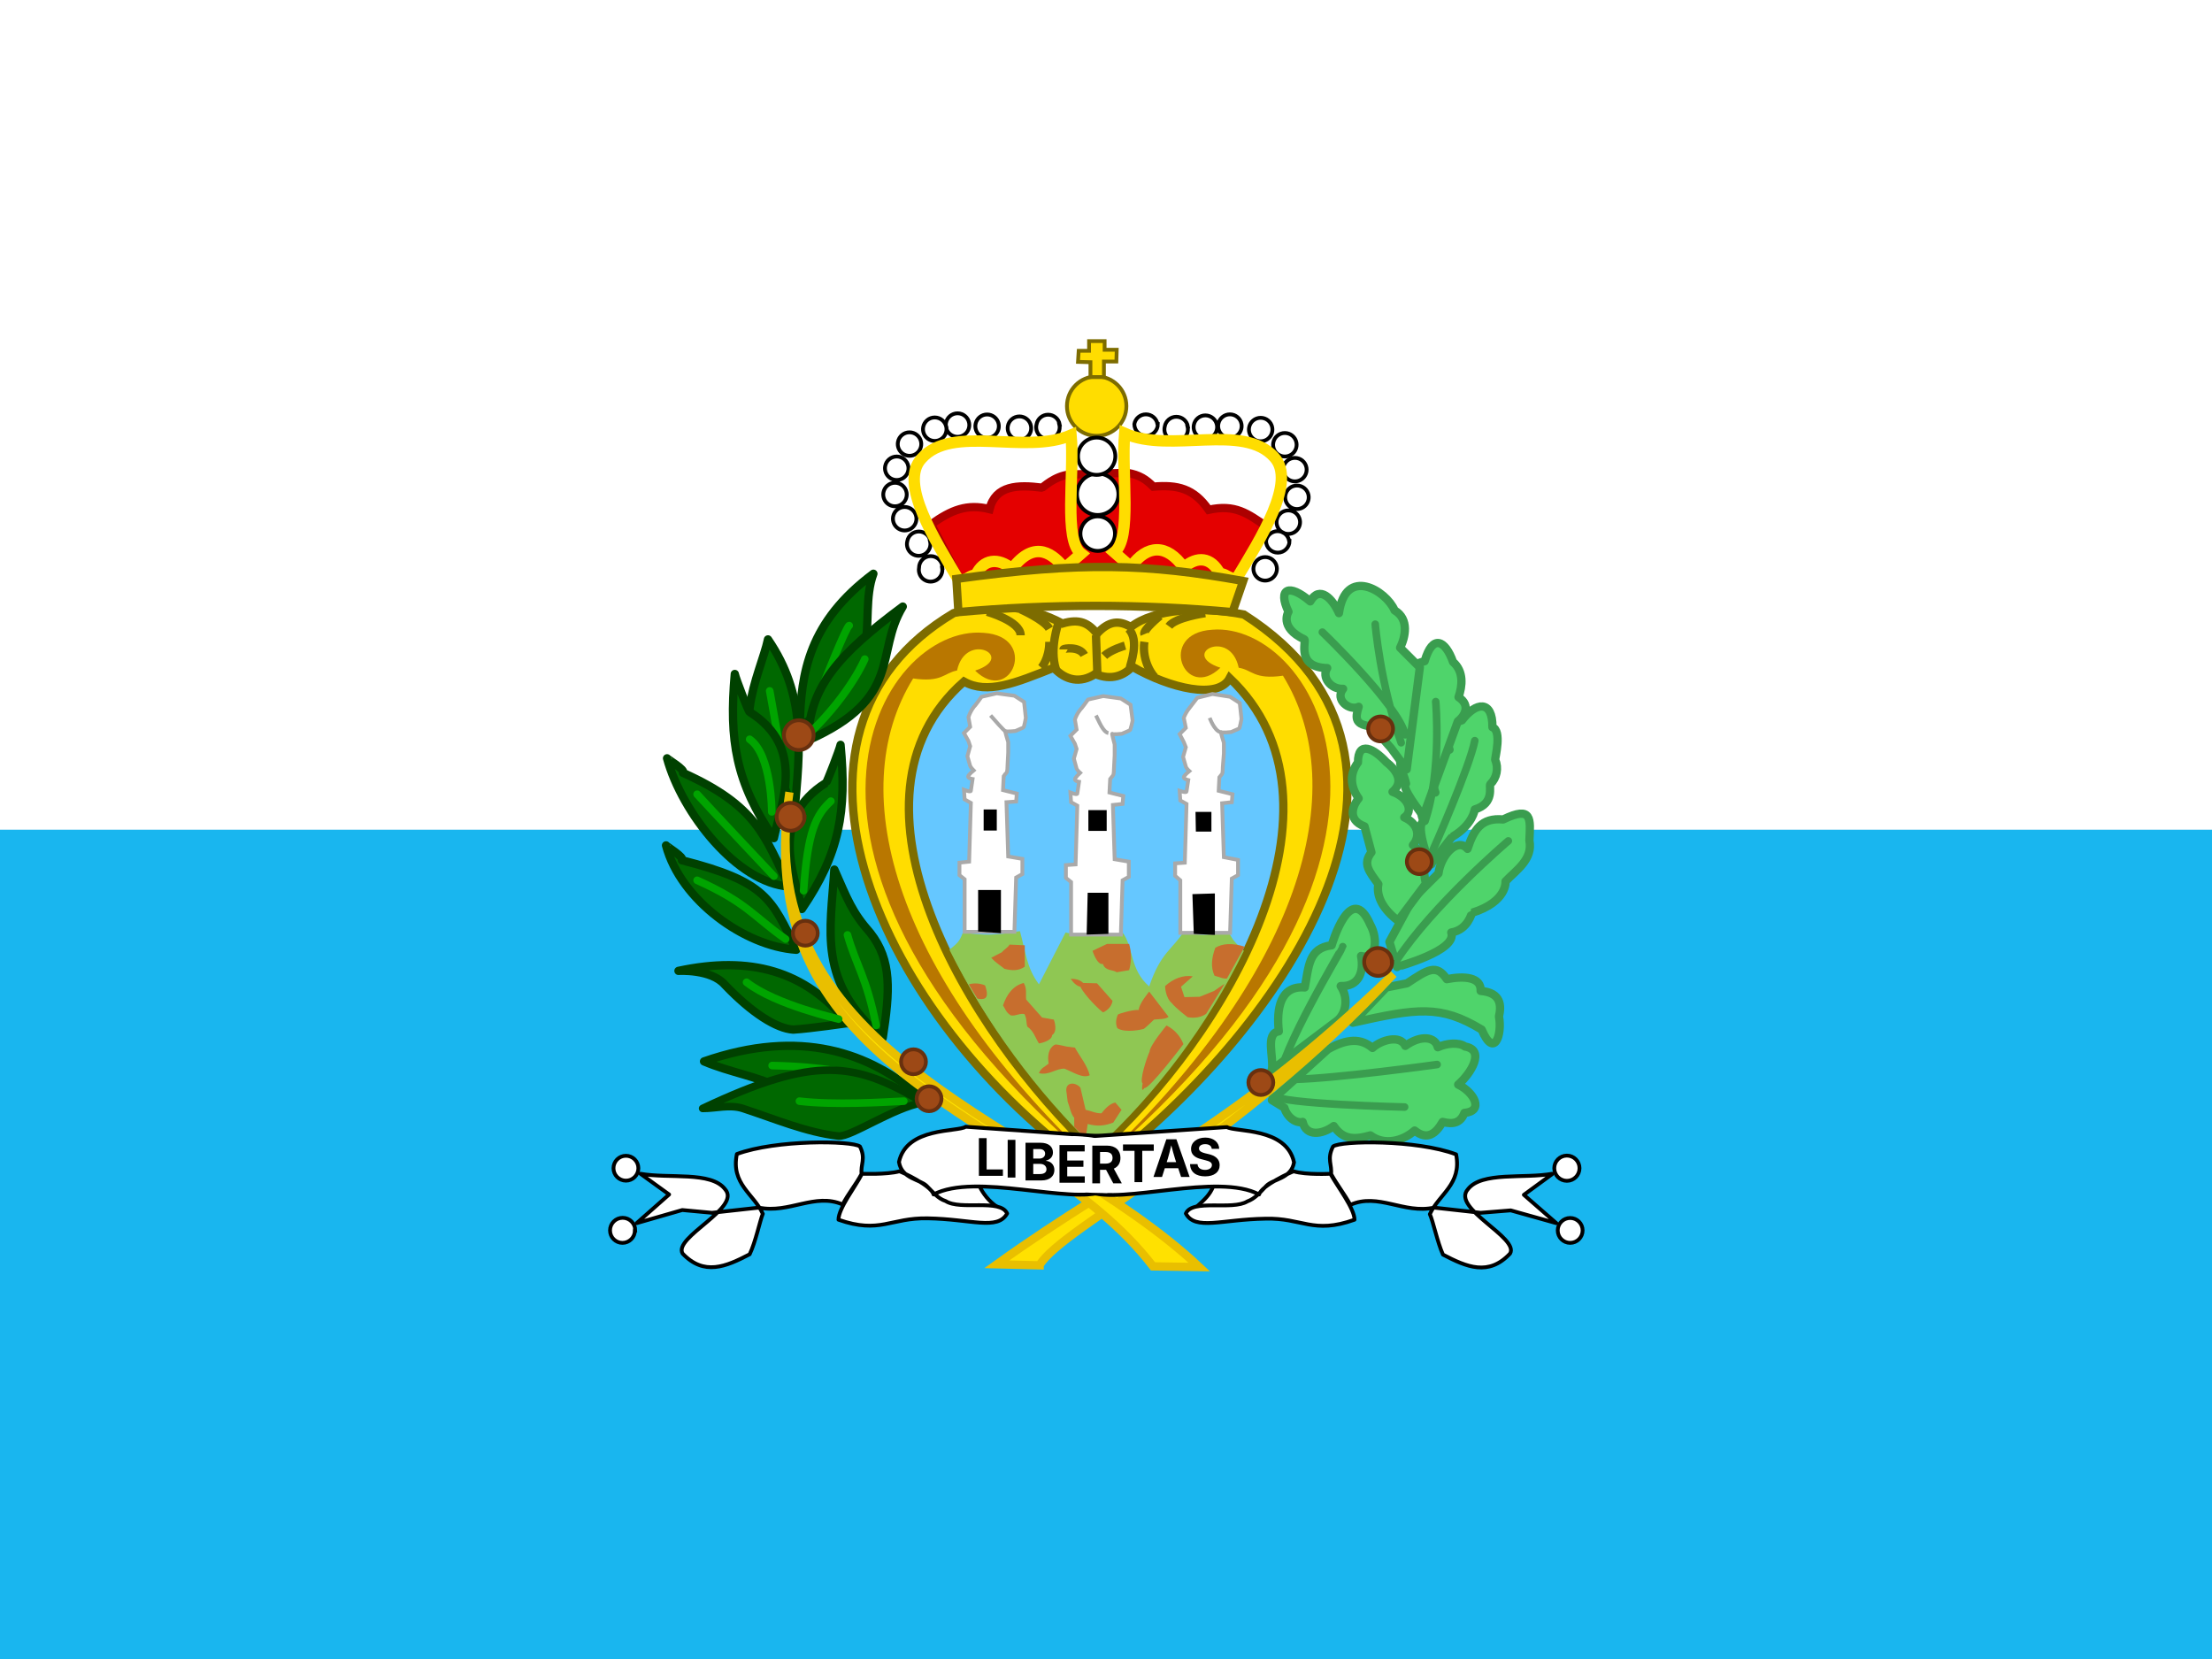
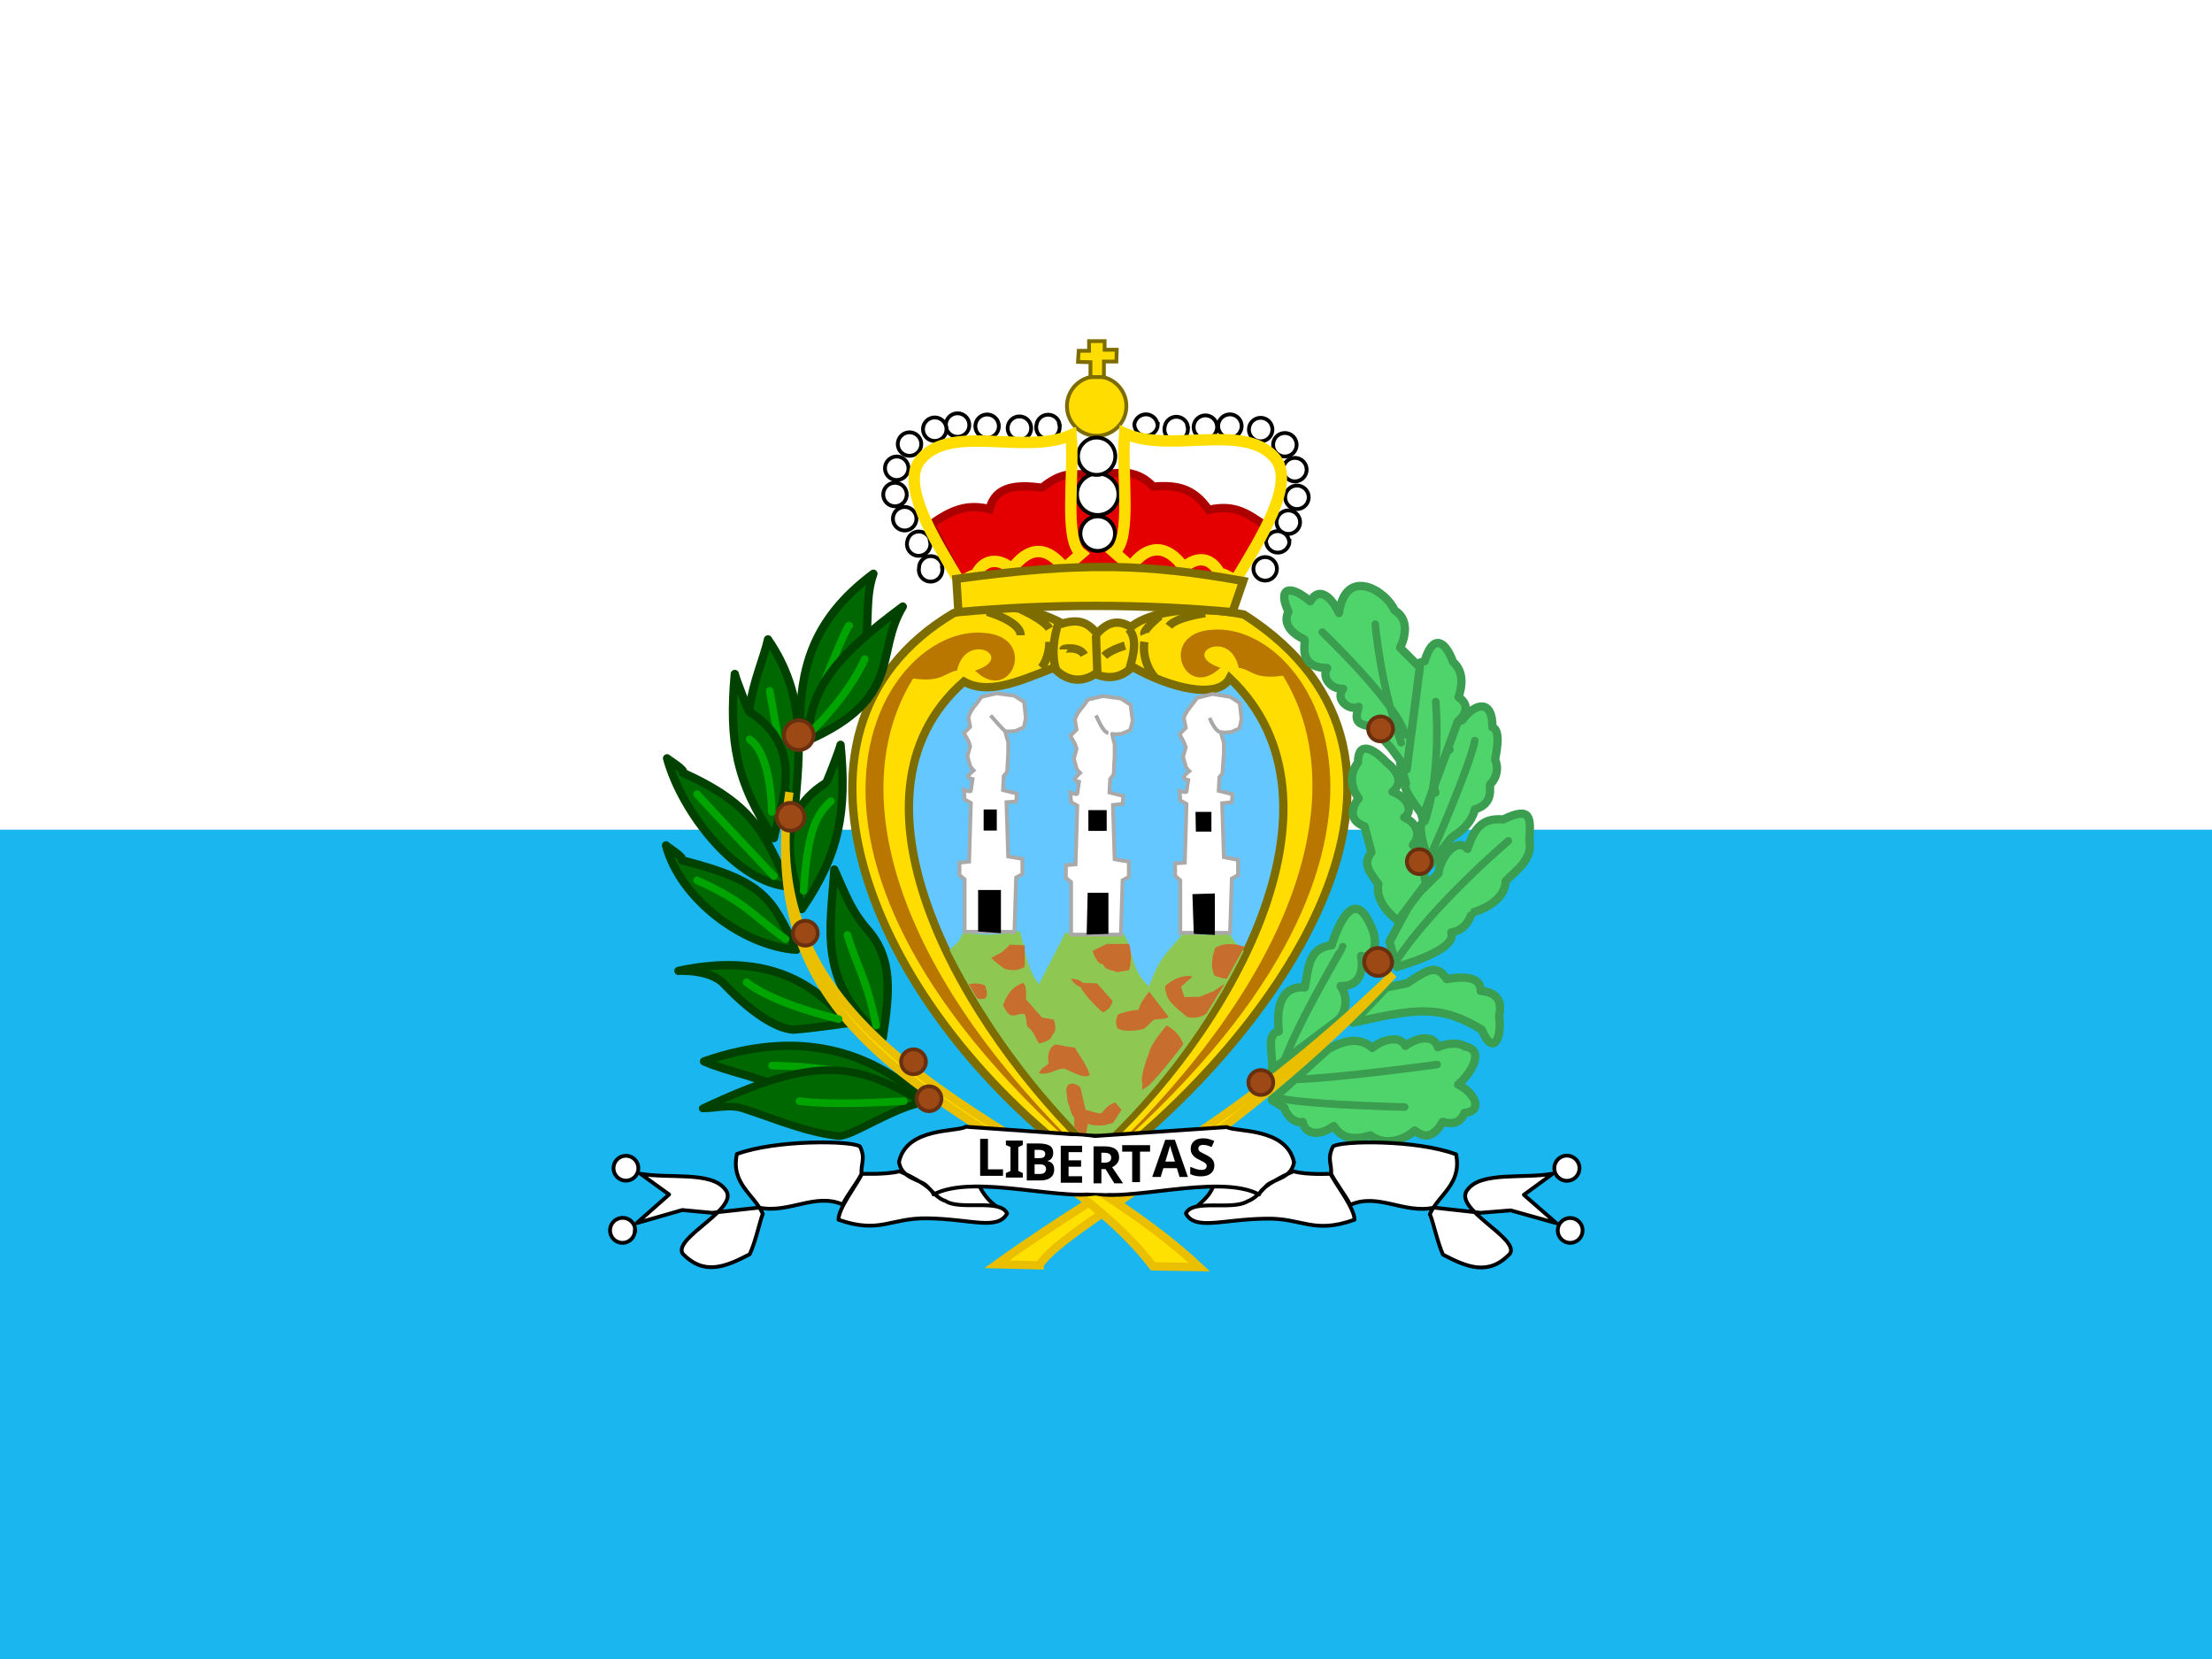
<svg xmlns="http://www.w3.org/2000/svg" id="flag-icon-css-sm" width="640" height="480">
  <g fill-rule="evenodd" stroke-width="1pt">
    <path fill="#19b6ef" d="M0 240h640v240H0z" />
    <path fill="#fff" d="M0 0h640v240H0z" />
  </g>
  <path fill="#fd0" fill-rule="evenodd" stroke="#7d6c00" stroke-width="2.4" d="M317 339.2C369.6 300 426 220 359.9 177.8c-12.3-2.4-26-1.7-32.7 3.6-3.5-2-6.3-1.8-9.8 1.9-2.5-3-5-4.4-10-2.9a40.8 40.8 0 0 0-31.5-3C218 211.8 253.4 294 317 339.1z" />
  <g stroke="#3a9d4f">
    <path fill="#4fd46b" fill-rule="evenodd" stroke-linejoin="round" stroke-width="2.4" d="M414 250.1s6-8 6.2-8c5.9-3.4 6.5-7.9 6.5-7.9 5.9-1.8 4-6.7 4.5-7.3a6.4 6.4 0 0 0 1.4-7.1c0-.8 2-8.4-.8-9.4.1-8-4.8-7.3-8.8-2-4.2 1.2-5.1 4.7-3.6 8.5-5.5 0-5.7 8-4.1 12.4-7.3-.2-3.3 8-3.5 8.4-2.4 1.2 1.9 12.8 2.3 12.4zM368 318.3l3.6 2.2c.8 2.8 3.4 4.6 5.3 4.1 1 4.3 5.6 3.7 9 1.2 2.7 4 6 4 10.6 2.7 4 3 9.3 1.7 12.8-1.4 3.7 3 6.2.8 8.1-2.5 3 .8 5.2.3 6.3-2.6 5.7-.5 2.9-5.9-1.8-8.2 3.7-3.2 7.9-10 2-11-1.8-1.3-5.3-1-7.9.2-.7-3-4.8-3.7-9.4-.4-1.5-3.3-7-1.7-9.5.6-3.3-2.8-7.2-2.8-12.9.4L368 318.3zm0-8.7c.6-3.8-2-10.6 2-11.2-.7-6.3.3-13.3 7.5-12.7 1.2-5.9 1-11.4 7.8-12.2 0 0 5.5-19.1 11.2-5.9 2.2 3.9 1.8 10.2-2.7 9 .9 4.7-.7 8.9-5.9 8.7 2.3 3.4 1.6 7.9-1 10l-19 14.3zm33.1-23.9l6-1.2c6-4 8.5-5.7 11.5-1.2 5.1-1 10-.6 9.8 3.4 6 .5 6 4.3 5.3 7.4 1 5.3-1.4 12.3-5 3.8-11.9-7.2-18.6-6.2-37.3-2l9.7-10.2zm3.1-5.9c.2-.2 17.5-4.7 15.7-10 4.9-.8 5.9-5.7 6-5.7 10.3-3.2 9.7-9.1 9.7-9.1 2.9-3.1 8-6.3 6.9-11.8.3-6.3.9-10.2-7.6-6.1-6.3-.6-8.5 3-10.3 8.5-3-3.5-7.8 2.1-8.4 7.1 0 0-7.7 7.6-7.7 7.8l-6.5 12 2.2 7.3z" />
    <path fill="#4fd46b" fill-rule="evenodd" stroke-linejoin="round" stroke-width="2.4" d="M404.5 266.4c-4.1-3.1-6.4-6.9-5.7-10.6-2.7-3.7-4.6-5.9-2-9.2l-2-7.5c-5.4-2-3.1-6.5-1.7-8.1-2.5-3.5-2.6-7.2-.2-10.4 0-6.5 4.6-4 8.3 0 0 0 6.4 4.5 1.7 8.5 4.7 1.7 6 5.7 3.4 7.4 4.1 1.8 4.7 5.5 2.5 8 4.1 3.2 2.6 7.4 3.8 11.1l-8.1 10.8z" />
    <path fill="#4fd46b" fill-rule="evenodd" stroke-linejoin="round" stroke-width="2.4" d="M411.8 236c-.2-.1-6.9-8.7-5-9.3-.5-2.6-2.5-5.5-1.3-8.1-3.3-3.4-3.4-7.3-.8-10.4-2.2-3-1.2-7.1 1.8-9.8-1-5 2.6-6.2 5.7-7.1 2.3-8 6-6 8.2.2 3.2 2.8 2.7 7 1.6 10.2 3.8 2.5 1.5 5.7-.2 7l-10 27.4z" />
    <path fill="#4fd46b" fill-rule="evenodd" stroke-linejoin="round" stroke-width="2.4" d="M410.8 193.1l-5.7-5.7c1.5-3 2.7-8.3-1.6-10.8-2.4-5.7-14.2-12.9-16.1.8-1.8-4.1-5.6-8.2-8.3-3.4-6.2-5.3-9.5-3.7-6.3 3 0 0-2.9 4.5 4.6 8 .6.6-2.4 8.1 6.6 8.3-1.7 2.6 1 6.2 4.6 6-2.5 3.1 1.8 6.5 4.5 5.2-1.1 3.5-1 5.2 3.9 5.7l5.5 6.3 4.5 6.1 3.8-29.5z" />
    <path fill="none" stroke-linecap="round" stroke-width="2.2" d="M414.3 246.5c.3-.3 11-24.8 12.4-32.2M415.4 203s1.8 20-3.1 34.6m-29.7-54.7s21.9 21 24 29.7m-8.7-32s1.4 17.3 7.5 34.3m31 28.4S414.6 261.8 404 278m11.8 30s-28.8 4-41.4 4.3m32 8s-35.8-.8-38.4-3.4m20.5-43c0 .4-18.2 30.3-18.8 40" />
  </g>
  <path fill="#65c7ff" fill-rule="evenodd" stroke="#7d6c00" stroke-width="2.4" d="M316.9 333.4c-37.8-35.6-76.5-102.4-38-136.2 6.8 3.8 14.9.4 26-4 3.4 3.7 7.7 4.6 12 1.8 4.8 2 8.3.4 10.7-2.1 11 6.3 24.9 9.6 28.2 3.3 37.8 36-.6 103.2-39 137.3z" />
  <path fill="#8fc753" fill-rule="evenodd" d="M317 332.4a212.8 212.8 0 0 1-42.3-57.6c2-1.7 2.9-2.2 3.9-5 5.8.8 8.9 1 16.5-.4 1.6 5.8 1.9 10.6 5.5 15.4l7.7-15a33.6 33.6 0 0 0 16.5 0c3.2 4.2 2 10.7 7.7 15.6 3.4-10 6.7-10.6 10.1-16 5 1.8 8.2 1 12.3-.3 2 2.5 1 2.4 5 6a193.7 193.7 0 0 1-42.8 57.3z" />
  <path fill="#fff" fill-rule="evenodd" stroke="#000" stroke-width="1.1" d="M272.6 164.3a3.4 3.4 0 1 1-6.7 0 3.4 3.4 0 0 1 6.8 0zm-3.5-7.7a3.4 3.4 0 1 1-6.6 0 3.4 3.4 0 0 1 6.7 0zm-4-7.1a3.4 3.4 0 1 1-6.7 0 3.4 3.4 0 0 1 6.7 0zm-2.8-7a3.4 3.4 0 1 1-6.7 0 3.4 3.4 0 0 1 6.7 0zm.5-7.6a3.4 3.4 0 1 1-6.7 0 3.4 3.4 0 0 1 6.7 0zm17.6-12.5a3.4 3.4 0 1 1-6.7 0 3.4 3.4 0 0 1 6.7 0z" />
  <path fill="#fff" fill-rule="evenodd" stroke="#000" stroke-width="1.1" d="M273.8 123.6a3.4 3.4 0 1 1-6.7 0 3.4 3.4 0 0 1 6.7 0zm-7.3 4.3a3.4 3.4 0 1 1-6.7 0 3.4 3.4 0 0 1 6.7 0zm22.4-5.4a3.4 3.4 0 1 1-6.6 0 3.4 3.4 0 0 1 6.6 0zm9.4.8a3.4 3.4 0 1 1-6.7 0 3.4 3.4 0 0 1 6.7 0zm8.2-.5a3.4 3.4 0 1 1-6.6 0 3.4 3.4 0 0 1 6.7 0z" />
  <path fill="#fd0" fill-rule="evenodd" stroke="#7d6c00" stroke-width="1.1" d="M325.9 117.5a8.6 8.6 0 1 1-17.2 0 8.6 8.6 0 0 1 17.2 0z" />
  <path fill="#fff" fill-rule="evenodd" stroke="#000" stroke-width="1.1" d="M335 122.7a3.4 3.4 0 1 1-6.8 0 3.4 3.4 0 0 1 6.7 0zm8.6.7a3.4 3.4 0 1 1-6.6 0 3.4 3.4 0 0 1 6.7 0zm8.5-.4a3.4 3.4 0 1 1-6.7 0 3.4 3.4 0 0 1 6.7 0zm7.1-.3a3.4 3.4 0 1 1-6.7 0 3.4 3.4 0 0 1 6.7 0zm8.9 1a3.4 3.4 0 1 1-6.7 0 3.4 3.4 0 0 1 6.7 0zm7 4.4a3.4 3.4 0 1 1-6.7 0 3.4 3.4 0 0 1 6.7 0z" />
  <path fill="#e40000" fill-rule="evenodd" stroke="#ac0000" stroke-width="2.4" d="M269.4 151.7l8.6 16.5h79.2l9.2-15.9c-5.4-3.7-9-6.5-16.7-4.8-4.3-6.2-9-7.3-16-6.7-2.1-2.1-4-3.4-7.6-4l-16.6.5c-4.4.4-7.8 3.8-8 3.8-7-.9-13.5-.7-15.2 6.2-6.5-1.6-11 .2-16.9 4.4z" />
  <path fill="#fff" fill-rule="evenodd" stroke="#000" stroke-width="1.1" d="M378 135.3a3.4 3.4 0 1 1-6.7 0 3.4 3.4 0 0 1 6.7 0zm.6 8a3.4 3.4 0 1 1-6.7 0 3.4 3.4 0 0 1 6.7 0zm-2.5 7.2a3.4 3.4 0 1 1-6.7 0 3.4 3.4 0 0 1 6.7 0zm-3 6a3.4 3.4 0 1 1-6.8 0 3.4 3.4 0 0 1 6.7 0zm-3.7 7.5a3.4 3.4 0 1 1-6.7 0 3.4 3.4 0 0 1 6.7 0zm-46.8-9.6a5 5 0 1 1-10 0 5 5 0 0 1 10 0z" />
  <path fill="#fff" fill-rule="evenodd" stroke="#000" stroke-width="1.1" d="M323.6 143a6 6 0 1 1-12 0 6 6 0 0 1 12 0z" />
  <path fill="#fff" fill-rule="evenodd" stroke="#000" stroke-width="1.1" d="M322.7 132a5.4 5.4 0 1 1-10.8 0 5.4 5.4 0 0 1 10.8 0z" />
  <path fill="#fd0" fill-rule="evenodd" stroke="#7d6c00" stroke-width="1.1" d="M315.5 109v-4.2l-3.6-.1.2-3.2h3v-2.8h4.5v2.5h3.5l-.1 3.4h-3.6v4.5h-4z" />
  <path fill="none" stroke="#fd0" stroke-width="3.3" d="M277.6 168.2c-7.1-12-17.6-28.4-11-35.5 8.9-10.1 29.9-1 43.3-6.8 1 11.4-2.2 30.4 2.9 34.3l-4.8 4.2c-3-3.7-8.4-8.8-15.2.2-4-3.4-8.3-2.8-10.4 1.7-2 .3-1.9 1.1-4.8 1.9zm80-.5c7.2-12 17.6-28.3 11.1-35.4-9-10.1-30-1-43.3-6.9-1 11.5 2.2 30.5-3 34.4l4.8 4.2c4.7-6.5 10.4-6.7 15.3.2 3.9-3.4 7.9-3 10.4 1.7 2 .3 1.8 1 4.8 1.8z" />
  <path fill="#fd0" fill-rule="evenodd" stroke="#7d6c00" stroke-width="2.4" d="M277.3 177.1a437 437 0 0 1 79.3 0l3.1-9c-27.7-5-46.8-5.6-83-.6l.6 9.6z" />
  <path fill="#c76e2e" fill-rule="evenodd" d="M314.1 329.4l.6-4.2c2.9.8 5 .5 7.4-.4l2.4-3.7-1.8-2.1c-1.6.3-3 1.8-4 3.1-1.6.1-3-.7-4.6-1l-1.5-6.4c-1.5-1.8-4.7-1.7-4 1.5l.3 2.5c.6 1.5.9 3.6 1.9 4.7v2.6l3.3 3.4zm1.2-18.3c-2 1-4.6-.8-7.3-1.9-2.5-.1-4.4 2-7.4 1.3.6-1.6 1.9-1.9 2.8-2.8-.7-4.1 1.5-5.5 2.1-5.5.6 0 3.1.6 3.1.6l2.4.3c1.5 2.7 3.5 5 4.3 8z" />
  <path fill="#ffe100" fill-rule="evenodd" stroke="#e9bf00" stroke-width="2.4" d="M300.8 366c7-11.4 56.2-34.4 102.4-84.2-47 45.3-76.4 56.4-114.8 84l12.4.3z" />
  <path fill="#9d4916" fill-rule="evenodd" stroke="#68300e" stroke-width="1.1" d="M368.4 313.2a3.6 3.6 0 1 1-7.2 0 3.6 3.6 0 0 1 7.2 0zm34.4-34.9a4 4 0 1 1-8.1 0 4 4 0 0 1 8 0zm11.4-29.6a3.6 3.6 0 1 1-7.1 0 3.6 3.6 0 0 1 7.1 0zM403 210.3a3.6 3.6 0 1 1-7.1 0 3.6 3.6 0 0 1 7.1 0z" />
  <path fill="#fff" fill-rule="evenodd" stroke="#a9a9a9" stroke-width="1.1" d="M279.1 269.6v-15.2l-1.5-1.2v-3.6l2.8-.3.5-17-1.8-1-.2-2.8s2 .8 2 .3l.5-3.4s-1.3-.2-1.3-.7 1.6-1.8 1.6-1.8-.8-.8-1-1.3l-.8-2.8.8-2.9-.5-1.5-1.3-2.3 1.8-1.8-.5-2.8a10 10 0 0 1 1.5-2.9c.3-.2 2.3-3 2.3-3l4.4-1 5.1.7 2.8 1.8.5 4.6s-.5 2.8-.7 2.8l-2.3 1s-2.6.3-2.9 0 .8 3.2.8 3.2v3l-.2 3.9s0 1.8-.3 2-.8 1-.8 1l-.2 4 4 1-.2 2.3-2.8.2.5 15.7 4.1.7v4.4l-1.8 1-.5 15.7h-14.4zm62.4.3v-15.2l-1.5-1.3v-3.6l2.8-.2.5-17-1.8-1-.2-2.8s2 .7 2 .2l.5-3.3s-1.3-.3-1.3-.8 1.6-1.8 1.6-1.8-.8-.7-1-1.3l-.8-2.8.8-2.8-.6-1.5-1.2-2.3 1.8-1.8-.6-2.9a10 10 0 0 1 1.6-2.8l2.3-3 4.4-1.1 5.1.8 2.8 1.8.5 4.6s-.5 2.8-.7 2.8l-2.3 1s-2.6.3-2.9 0 .8 3.1.8 3.1v3.1l-.3 3.9s0 1.7-.2 2l-.8 1-.2 3.9 4 1-.2 2.3-2.8.3.5 15.6 4.1.8v4.4l-1.8 1-.5 15.7h-14.4zm-31.6.5v-15.2l-1.5-1.2v-3.7l2.8-.2.5-17-1.8-1-.2-2.8s2 .8 2 .3l.5-3.4s-1.2-.2-1.2-.7 1.5-1.9 1.5-1.9-.8-.7-1-1.2l-.8-2.9.8-2.8-.5-1.5-1.3-2.3 1.8-1.8-.5-2.9a9 9 0 0 1 1.5-2.8c.3-.2 2.3-3 2.3-3l4.4-1 5.1.7 2.8 1.8.6 4.6s-.6 2.8-.8 2.8l-2.3 1s-2.6.3-2.8 0 .7 3.1.7 3.1v3.1l-.2 3.9s0 1.8-.3 2l-.8 1-.2 3.9 4 1-.2 2.3-2.8.3.5 15.7 4.1.7v4.4l-1.8 1-.5 15.7H310z" />
  <path fill-rule="evenodd" d="M283 269.5v-12h6.6V270l-6.7-.5zm31.4 1l.3-12.2h6v11.9l-6.3.2zm31-.3l-.4-11.5 6.5-.2v12l-6-.3zm-60.8-36h3.8v6.1h-3.8zm30.3.2h5.3v6h-5.3zm31 .5h4.6v5.7H346z" />
  <path fill="none" stroke="#a8a8a8" stroke-width="1.1" d="M286.6 207c4 4.6 4.3 4.6 4.3 4.6m26.2-4.6c.8 1.5 2 4.8 3.6 5.1m29.3-4.4s1.3 3.6 3 4.1" />
  <path fill="#b97700" fill-rule="evenodd" d="M282.2 194c12-3.9-2.8-11.6-5.3 0-3.8.7-4.3 3.5-12.7 2.3-20.4 33-5.3 86.5 54.1 141.8-106.4-90.6-63.2-157.6-33.7-155 16 1 8 21-2.4 11z" />
  <path fill="none" stroke="#7d6c00" stroke-width="2.4" d="M285.6 177s9.7 2.7 9.7 6.8m0-7.5s6.8 3 8.3 5.6m45.1-4.5s-8.6 1.2-10.5 3.8m-2.6-3s-5 4.1-4.5 5.3m3.4 12.7c-.8-.3-4.2-4.9-3.4-10.5m-29.8 7.5s2.3-2.6 2.3-7.5m13.5-1.9l.4 11m9.4-1.6c0-.7 3-7.9-.4-11.3m-20.3-1.5s-2.6 7.2-.7 13.2m20-6.8s-4.2 1.2-6 3m-11.8-1.9c0-.3 4.6-1 6 1.6" />
  <path fill="#c76e2e" fill-rule="evenodd" d="M300.6 301.9c.2 0 3.8-.7 3.8-2.4 1.8-1.2.5-4.5.5-4.5l-3.4-.6-4.6-5.2c-.2-1.6.3-3.1-.7-4.8-3.2.8-5 3.5-6 6.5.7 1 .8 2 2.3 2.9 1.5.2 2.5-.7 3.9-.4.7 1.3.5 2.4.8 3.6 1.9 1.3 2.3 3.2 3.4 4.9zm-4.1-22.2v-6.2l-4.4-.2c-.6 1-1.6 1.4-2.2 2.2l-3.1 1.6c1.3 1.5 2.9 2.4 3.8 3.2 2.3.6 4.1.6 5.9-.6zm-13.8 9.1l-2.4-4a7.2 7.2 0 0 1 4.7.3s1 2.5.3 3.4c-.4.9-2.7.5-2.6.3zm36.5 4.1c1.3-.6 2.4-1.7 2.7-3.3l-4.5-5.1-4-.1c-1-1-2.4-1.2-3.6-1.2 0 0 1.2 2 2.8 2.3 1.2 2.6 6.2 7.4 6.6 7.4zm4.3.6c0-.1 4-1.4 6-1.3-.1-1.6 3-5.3 3-5.3l5.6 7.3c-1 .8-2.8.6-4.2.8 0 0-2.7 2.6-3 2.7s-5.2 1.3-7.6-.2c-1-2 .3-4.3.2-4zm3.2-12.8c.6-2.3.8-4.6 0-7.6h-6.4l-4.2 2s1.3 4.2 3 3.8c.7 2.1 2.9 1.6 4 2.4l3.6-.6zm24.9-6.4c-1 2.7-1.4 5.5-.2 8 1.2.3 2.6 1 3.6.8l5.1-9.2c-3.5-1.1-6.4-1-8.6.4z" />
  <path fill="#b97700" fill-rule="evenodd" d="M353.1 193.2c-12-3.9 2.8-11.7 5.3 0 3.9.6 4.4 3.5 12.8 2.3 20.3 33 5.2 86.5-54.2 141.8 106.5-90.6 63.2-157.6 33.7-155.1-16 1-8 21 2.4 11z" />
  <path fill="#c76e2e" fill-rule="evenodd" d="M354.3 284.7c-.2 0-3 2-3 2l-4.2 1.7-4.4.1-1-3 3.4-3c-2.8-.5-5.7.7-8 2.8 0 0 0 3.3 2 5 1.1 1.4 4.5 4 4.5 4 2 .4 4.1 0 5.4-1l5.3-8.6zm-23.2 30.1c1.4.4 11.3-12.7 11.3-12.7a10 10 0 0 0-4.9-5.4s-4.8 5.7-4.9 7.6c-.8 1.7-3 8.3-2 9.2-.1.2-.5 2.9.5 1.3z" />
  <path fill="#006800" fill-rule="evenodd" stroke="#004100" stroke-linejoin="round" stroke-width="2.4" d="M266.4 317.4c-14.8-12.9-34.8-20-62.7-10.3 7.5 3.2 15.6 4.3 22.5 7.9l40.2 2.4z" />
  <path fill="none" stroke="#00a400" stroke-linecap="round" stroke-width="2.2" d="M223.4 308.3c29.3.6 37.8 7.9 36.3 6.7" />
  <path fill="#006800" fill-rule="evenodd" stroke="#004100" stroke-linejoin="round" stroke-width="2.2" d="M267 319c-8.8 1.6-20.8 10-24.4 9.7-9.5-1.1-18.5-5-27.7-8-3.8-1.2-7.7 0-11.6 0 32.8-15.5 44-13.4 63.7-1.8z" />
  <path fill="#006800" fill-rule="evenodd" stroke="#004100" stroke-linejoin="round" stroke-width="2.4" d="M245.4 296s-11 1.6-15.9 1.9c-4.8-.3-12-4.8-19.8-13-4-4.6-13.4-4-13.4-4 20.6-4.4 36.7-.2 49 15.2zm-15-21.2c-14.9-1-33.5-14.3-37.7-30.2 0 .2 5.5 3.5 4.6 4.3 24.4 6.2 26 11.2 33.1 25.9zm25 25.5c2.1-13.5 2.7-22.4-3.6-30.4-5.3-6-6.6-9.7-10.4-18.3-1.1 17.8-5 32.5 14 48.7zM232 263c11-16.1 13-28.3 11.2-47.5-.3 1.5-4 11-4.2 11-16.5 10.3-9.2 26.5-7 36.5z" />
  <path fill="#006800" fill-rule="evenodd" stroke="#004100" stroke-linejoin="round" stroke-width="2.4" d="M222.2 185c11 16.1 9.4 31.3 7.6 50.5-.3-1.5-4-11-4.2-11-16.5-10.3-5.5-29.5-3.4-39.5z" />
  <path fill="#006800" fill-rule="evenodd" stroke="#004100" stroke-linejoin="round" stroke-width="2.4" d="M231.3 210c26.8-13.6 16.5-30.7 21.4-44-18.6 13.9-21 28.6-21.3 44z" />
  <path fill="none" stroke="#00a400" stroke-linecap="round" stroke-width="2.2" d="M235 206.6c3.4-9.5 10-25.6 10.7-25.6M227 226.4c-.6-6.7-4-24.7-4.3-26.5" />
  <path fill="#006800" fill-rule="evenodd" stroke="#004100" stroke-linejoin="round" stroke-width="2.4" d="M228.3 256.5c-15-1-31-21.3-35.3-37.1 0 .2 5.5 3.4 4.6 4.2 21.4 9.6 23.6 18.2 30.7 32.9zm-4.4-14c-11-16.1-13-28.3-11.3-47.5.3 1.5 4 11 4.3 11 16.4 10.3 9.1 26.5 7 36.5zm9.9-28.3c27.7-12.3 19.2-25.2 27.4-38.7-18.6 13.8-27.1 23.4-27.4 38.7z" />
  <path fill="none" stroke="#00a400" stroke-linecap="round" stroke-width="2.2" d="M235 211.4c11.3-11.2 15.2-20.7 15.2-20.7" />
  <g fill-rule="evenodd">
    <path fill="#ffe100" stroke="#e9bf00" stroke-width="2.4" d="M333.6 366.4l13.4.2c-44.7-42-130.5-60.2-118.6-137.4-12.3 83.7 70.1 91.5 105.2 137.2z" />
    <path fill="#9d4916" stroke="#68300e" stroke-width="1.1" d="M235.4 212.7a4.3 4.3 0 1 1-8.6 0 4.3 4.3 0 0 1 8.6 0zm-2.6 23.6a4 4 0 1 1-8.1 0 4 4 0 0 1 8 0zm3.8 33.7a3.6 3.6 0 1 1-7.2 0 3.6 3.6 0 0 1 7.2 0zm31.3 37.2a3.6 3.6 0 1 1-7.2 0 3.6 3.6 0 0 1 7.2 0zm4.5 10.7a3.6 3.6 0 1 1-7.2 0 3.6 3.6 0 0 1 7.2 0z" />
  </g>
  <g fill="#fff" fill-rule="evenodd">
    <g stroke="#000" stroke-width="1.1">
      <path d="M288.2 349a15.5 15.5 0 0 1-4.8-5.8l-14-1.5-.2 8 19-.7z" />
      <path stroke-linejoin="round" d="M185.3 339.6c8.2 1.5 20.5-.8 24.5 4.5 4.8 5.4-15.1 13.9-12.3 18.6 6.2 6.5 12.5 3.8 19.4.2 1.7-3.5 3-9.8 3.8-11.7-2.5-5.7-9.3-8.6-7.5-17.3 11.3-4.2 33.2-3.9 35.6-2.2 1.8 3.6.1 5.2.5 8.1-1.9 3.7-6.7 9.8-6.7 13.1 12 4.2 15-.6 25.8-.4 12.6.2 20.2 3.6 23-1.4-2-4.4-13.5-.8-17.8-3.6-2.2-.7-3.6-2.5-5.5-4.4s-7.2-2-8-6.9c2.2-10.2 17-8.6 19.3-10.2l38.4 2.7c7-.2 11 12.3 1.5 16-9.4 3.8-37.1-5.5-49.2.9-.6-2.6-9.3-6.6-9.9-6.7-3.7 1-10.9.7-10.9.7-1.7 3.2-3.8 5.6-5.5 8.9-8-3.5-15.5 2.7-24.2.9l-13.6 1.5-8.6-.8-13.2 3.8 9.4-8.3-8.3-6z" />
      <path d="M184.7 338a3.6 3.6 0 1 1-7.2 0 3.6 3.6 0 0 1 7.2 0zm-1 18a3.6 3.6 0 1 1-7.2 0 3.6 3.6 0 0 1 7.3 0z" />
    </g>
    <g stroke="#000" stroke-width="1.1">
      <path d="M346.3 349.1c2.3-2.1 3.8-3.5 4.7-5.8l14-1.6.3 8-19-.6z" />
      <path stroke-linejoin="round" d="M449.1 339.6c-8.1 1.5-20.4-.7-24.4 4.5-4.9 5.5 15 14 12.2 18.6-6.2 6.6-12.5 3.9-19.4.3-1.6-3.5-2.9-9.8-3.8-11.7 2.6-5.8 9.3-8.6 7.6-17.3-11.4-4.3-33.3-4-35.6-2.3-1.9 3.7-.2 5.3-.6 8.2 2 3.6 6.8 9.8 6.8 13-12 4.3-15.1-.6-25.8-.3-12.6.2-20.3 3.5-23-1.5 1.9-4.3 13.4-.8 17.8-3.5 2.2-.8 3.6-2.5 5.5-4.5s7.2-2 8-6.8c-2.2-10.2-17-8.7-19.4-10.2l-38.4 2.6c-7-.2-10.9 12.3-1.5 16.1 9.4 3.8 37.2-5.6 49.2.8.7-2.6 9.3-6.5 10-6.7 3.6 1.1 10.8.7 10.8.7 1.8 3.3 3.8 5.7 5.6 9 8-3.6 15.5 2.7 24.2.8l13.5 1.5 8.7-.7 13.2 3.7-9.4-8.2 8.2-6z" />
      <path d="M449.7 338a3.6 3.6 0 1 0 7.3 0 3.6 3.6 0 0 0-7.3 0zm1 18a3.6 3.6 0 1 0 7.2 0 3.6 3.6 0 0 0-7.2 0z" />
    </g>
    <path d="M317 329.3c-3.2-.6-4.4-.4-6.6-.6l-5.1 15.8c8 .7 15.3.7 15.3.7-4.8-1-3.7-15.8-3.6-15.9z" />
  </g>
-   <g font-family="Inter" font-size="9" font-weight="bold">
+   <g font-family="Trebuchet MS" font-size="9" font-weight="bold">
    <text x="448.6" y="344.3" transform="translate(-465 -233.3) scale(1.6657)">
      <tspan x="448.6" y="344.3">L</tspan>
    </text>
    <text x="453.6" y="344.6" transform="translate(-465 -233.3) scale(1.6657)">
      <tspan x="453.6" y="344.6">I</tspan>
    </text>
    <text x="456.7" y="345.1" transform="translate(-465 -233.3) scale(1.6657)">
      <tspan x="456.7" y="345.1">B</tspan>
    </text>
    <text x="462.6" y="345.5" transform="translate(-465 -233.3) scale(1.6657)">
      <tspan x="462.6" y="345.5">E</tspan>
    </text>
    <text x="468.3" y="345.6" transform="translate(-465 -233.3) scale(1.6657)">
      <tspan x="468.3" y="345.6">R</tspan>
    </text>
    <text x="473.9" y="345.4" transform="translate(-465 -233.3) scale(1.6657)">
      <tspan x="473.9" y="345.4">T</tspan>
    </text>
    <text x="479.3" y="344.5" transform="translate(-465 -233.3) scale(1.6657)">
      <tspan x="479.3" y="344.5">A</tspan>
    </text>
    <text x="485.5" y="344.3" transform="translate(-465 -233.3) scale(1.6657)">
      <tspan x="485.5" y="344.3">S</tspan>
    </text>
  </g>
  <path fill="none" stroke="#00a400" stroke-linecap="round" stroke-width="2.2" d="M231.3 318.6c10.1 1.2 24.1.3 30.2 0M216 284.2c8.6 6.7 27.1 10.7 26.8 10.7m10.7 1.8c-2.8-14-5.8-17.4-8.3-26.2m-43.5-15.8c14.3 6.4 16.5 10.6 25.6 17m5.2-14c1.2-17.3 3.6-21.9 7.9-25.9m-38.7-2c5.2 5.7 22.2 23.7 22.2 23.7m-7-39.6c6.4 4.5 6.4 21 6.4 21" />
</svg>
